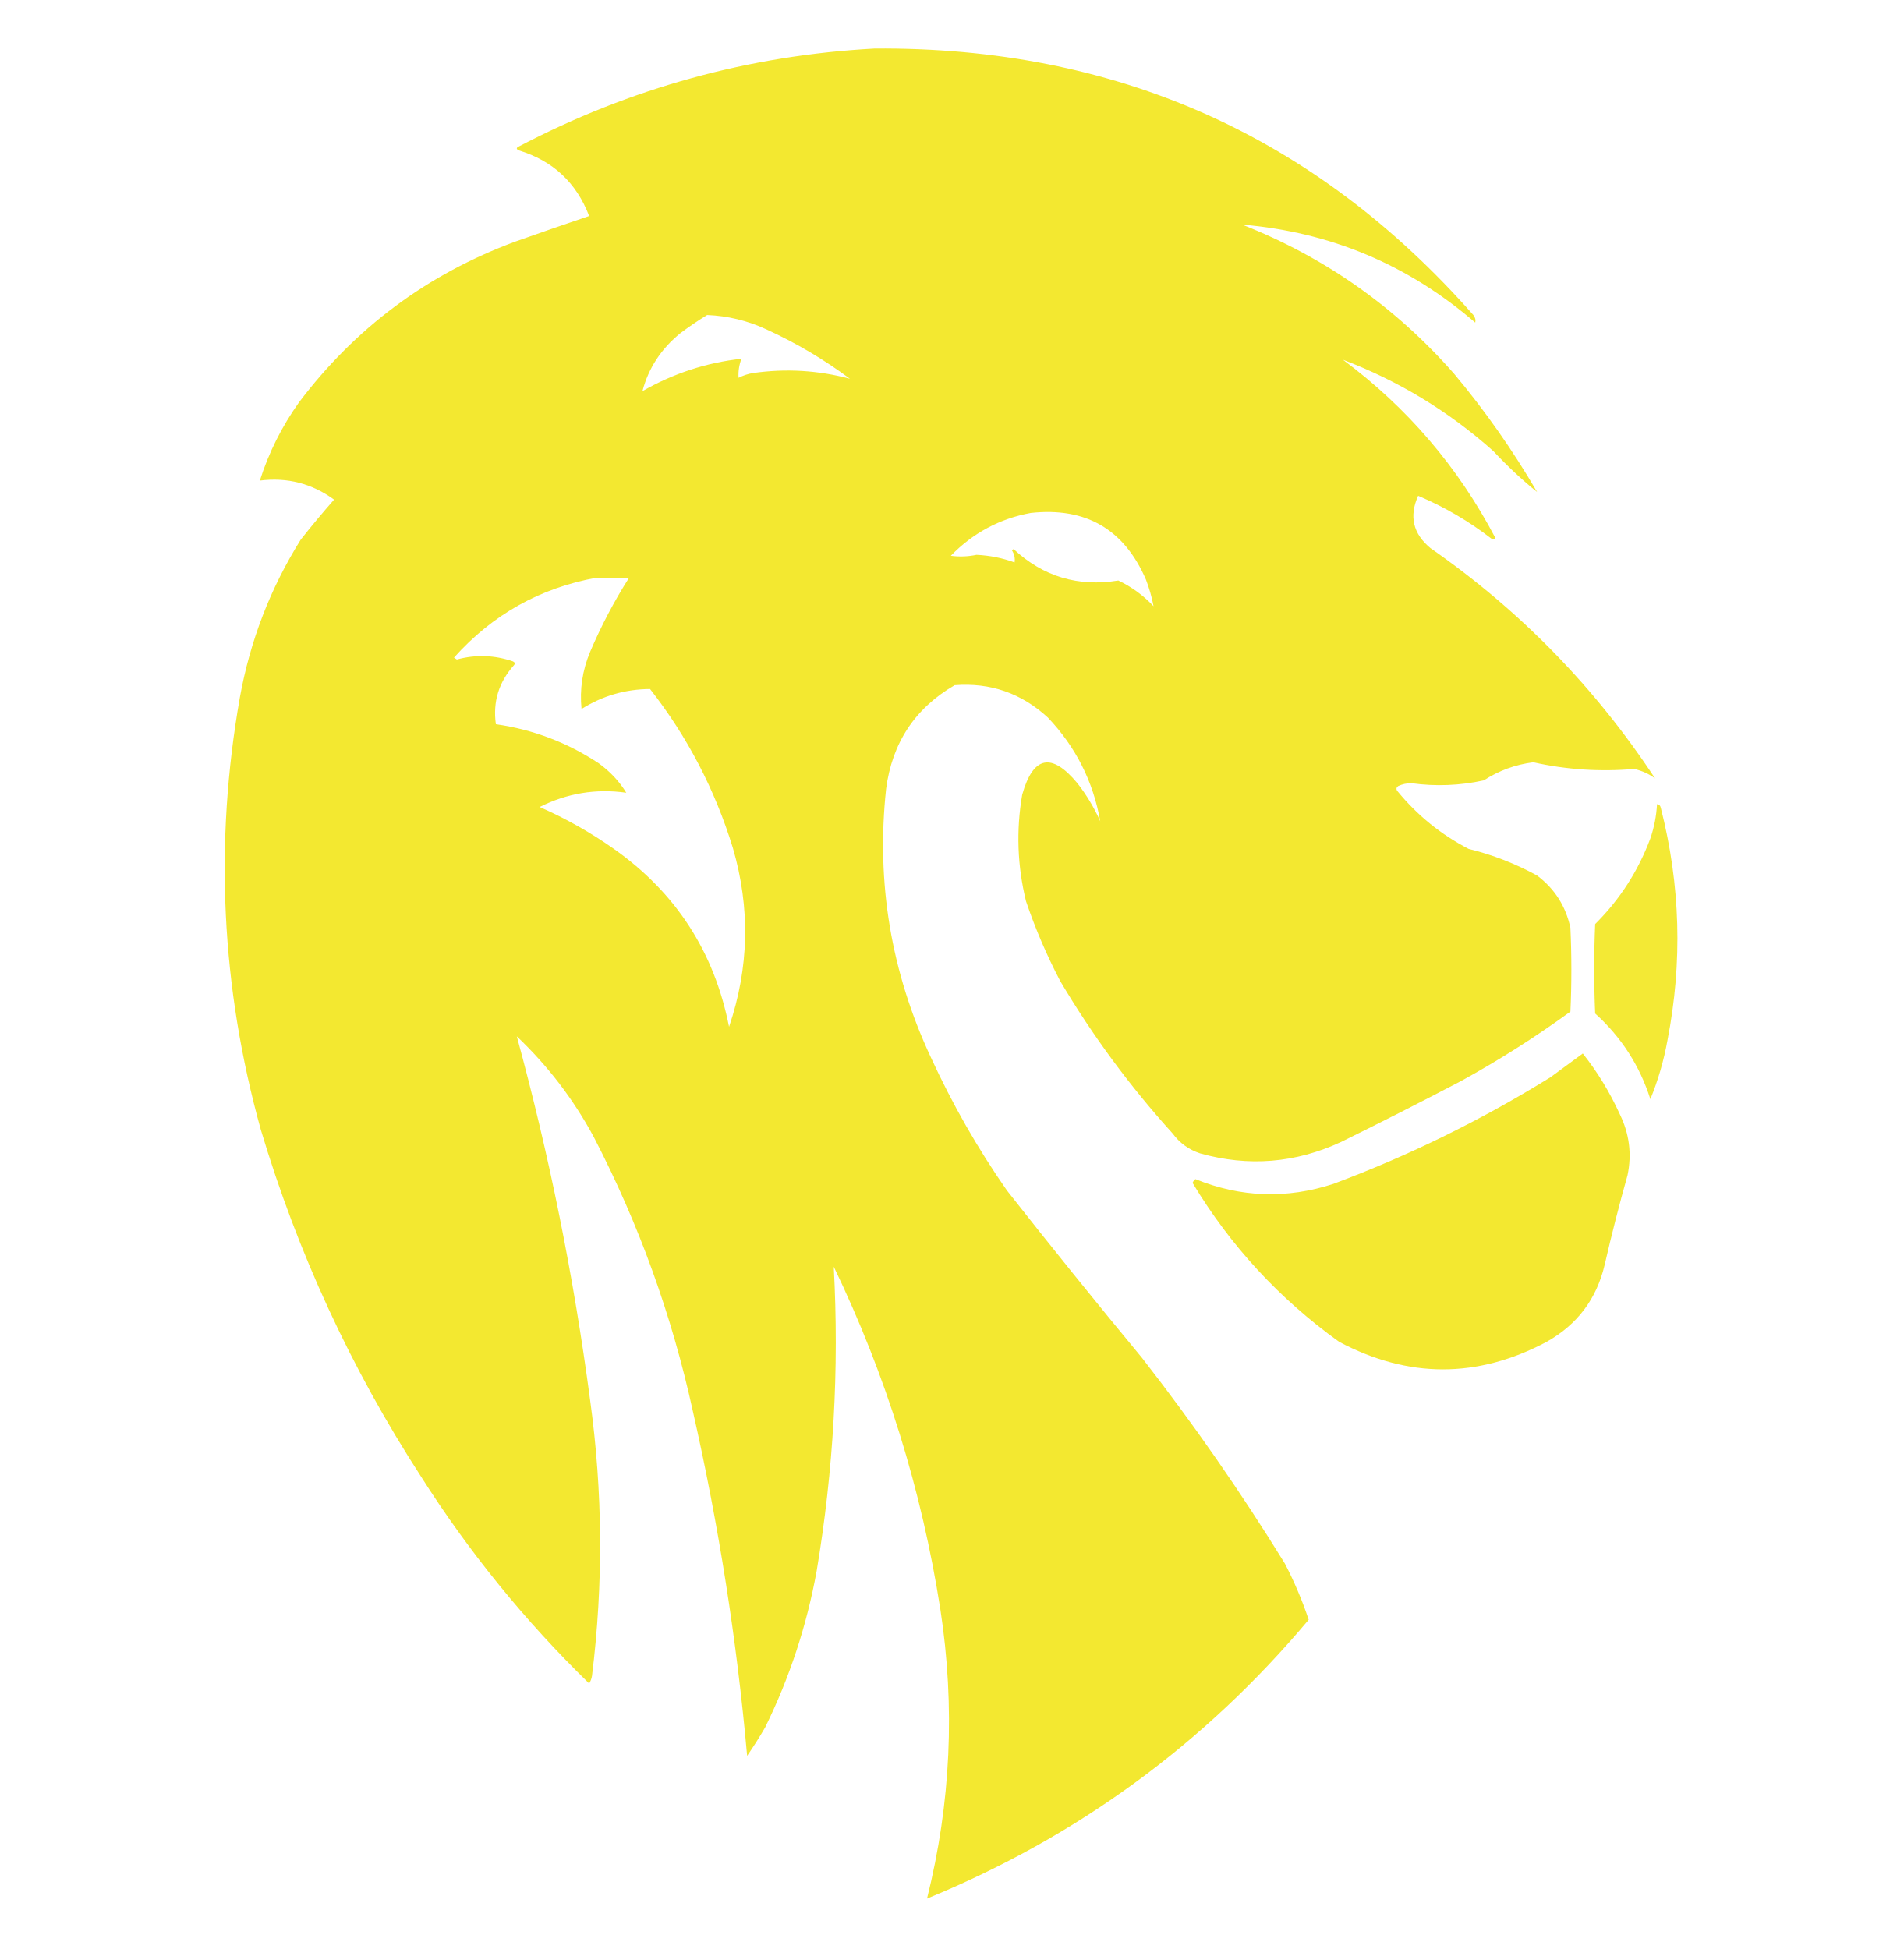
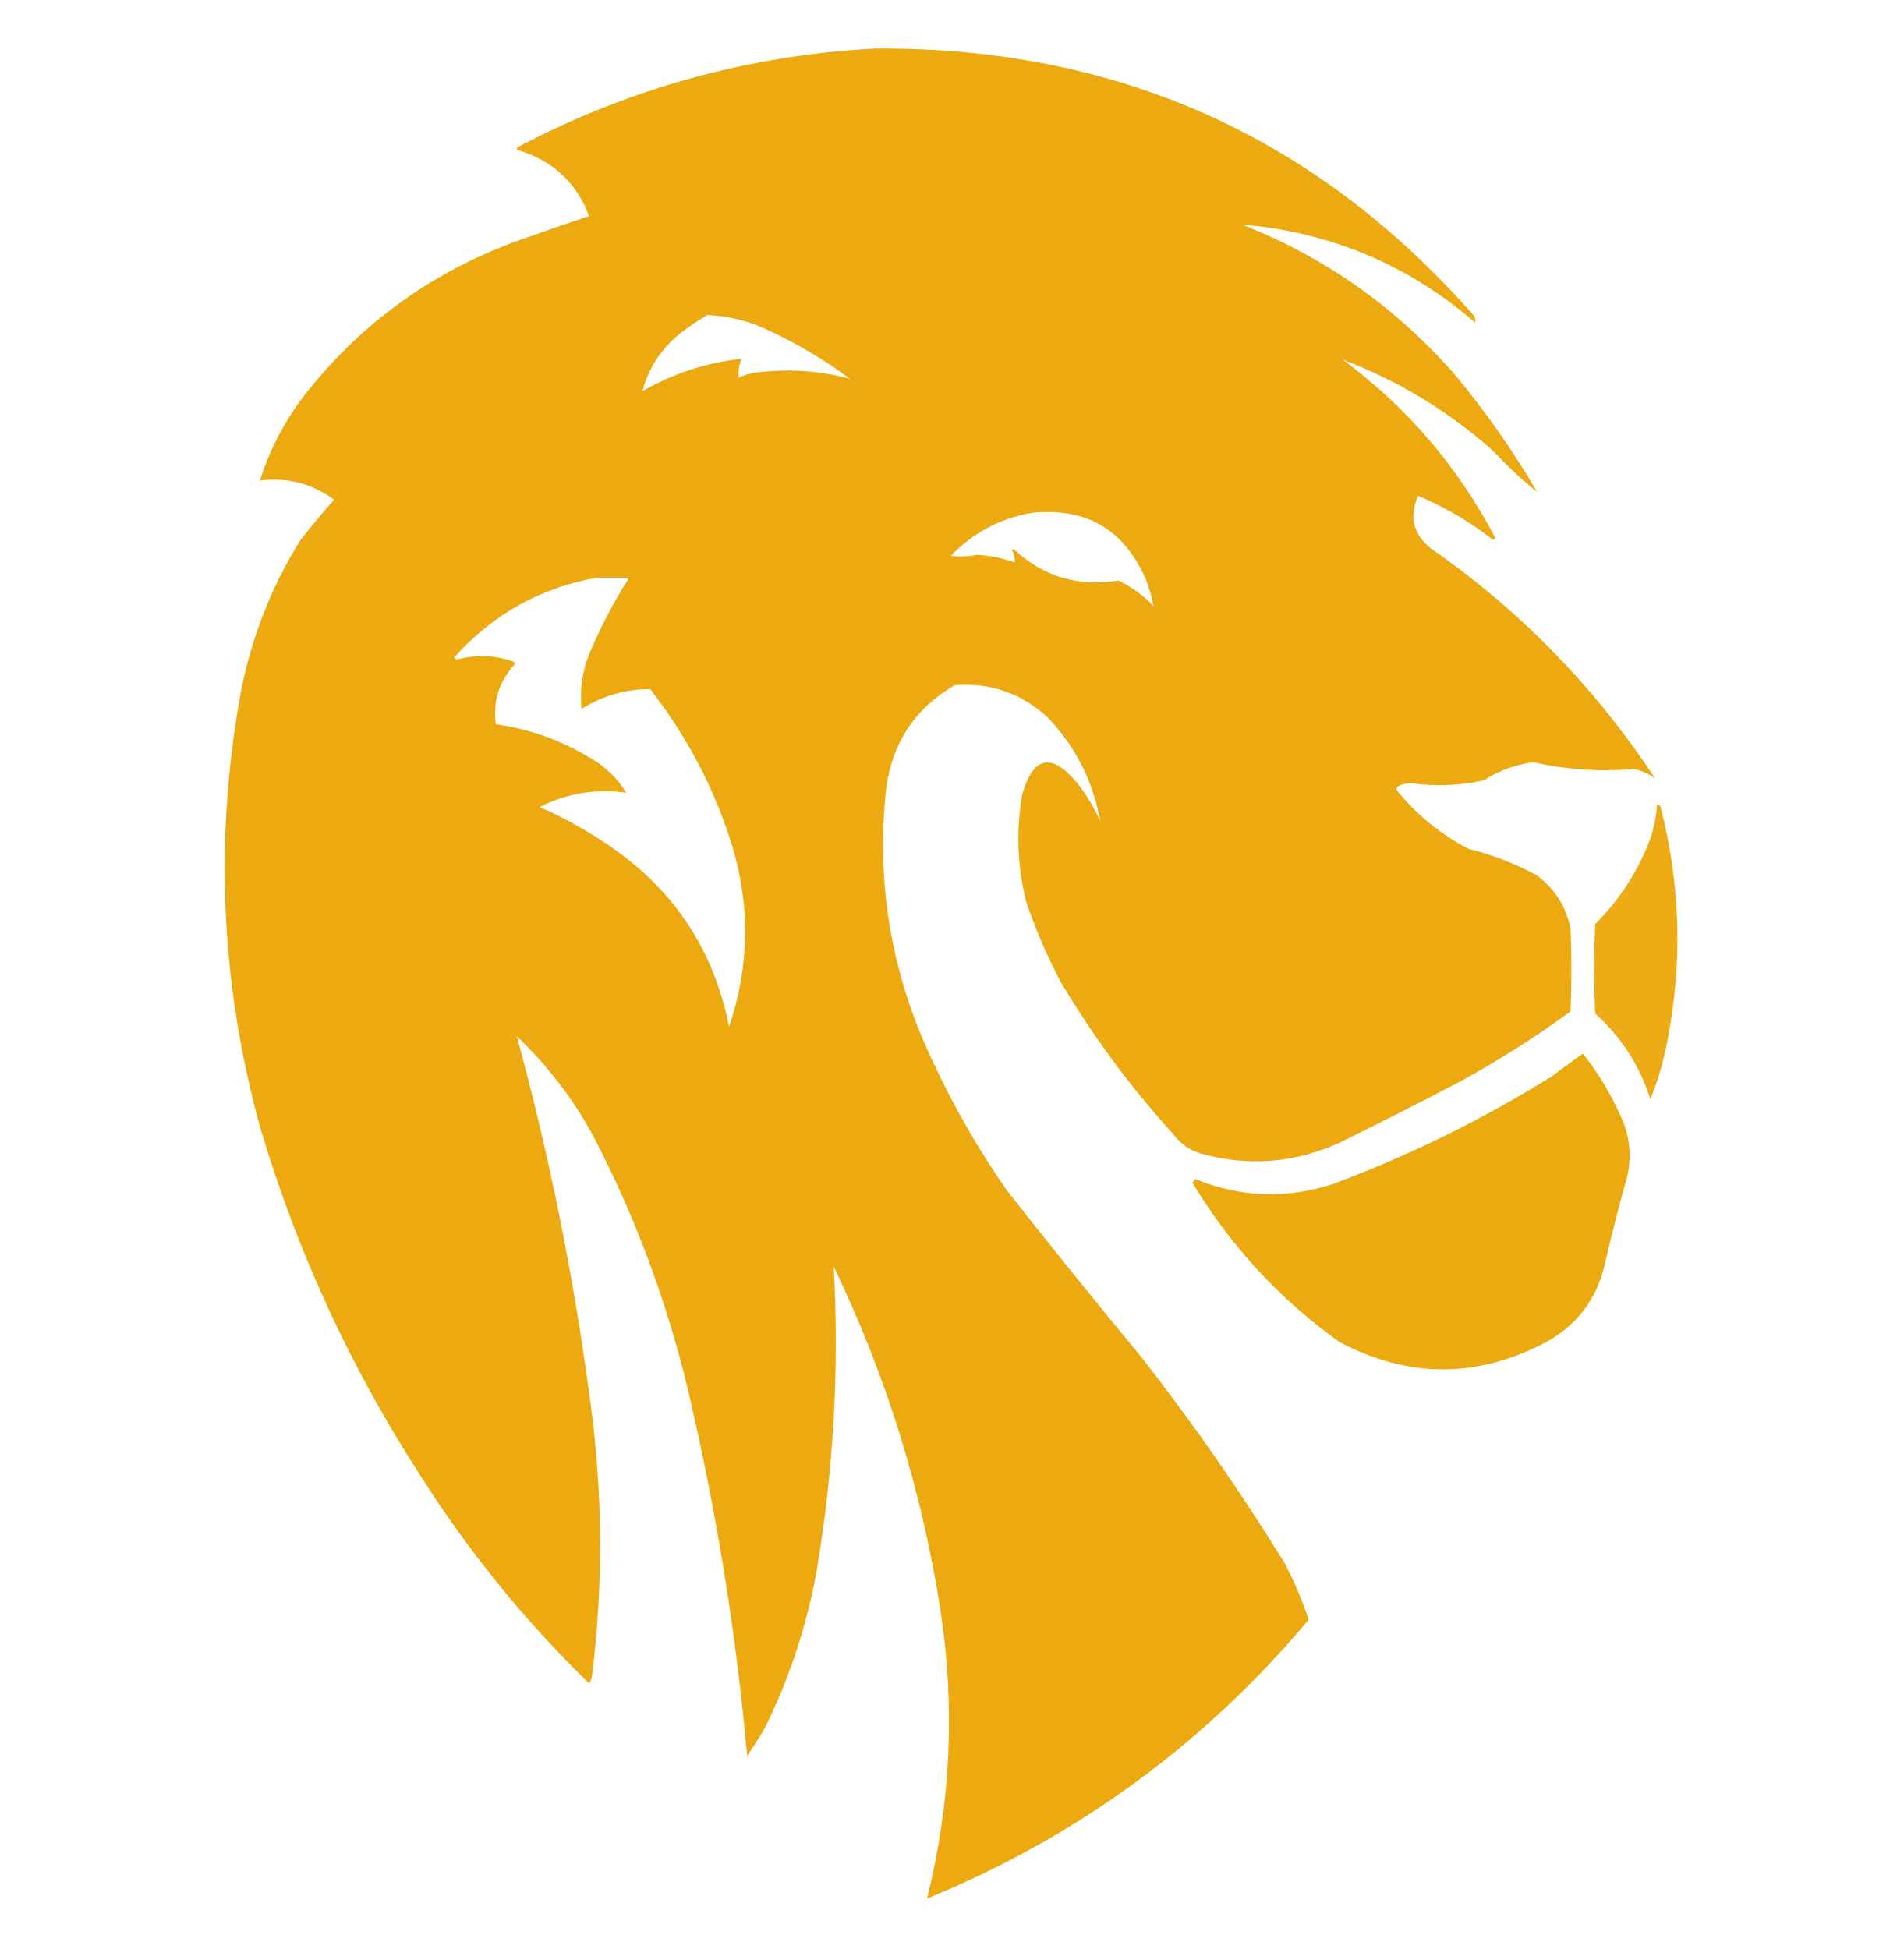
<svg xmlns="http://www.w3.org/2000/svg" version="1.1" width="1000px" height="1024px" style="shape-rendering:geometricPrecision; text-rendering:geometricPrecision; image-rendering:optimizeQuality; fill-rule:evenodd; clip-rule:evenodd">
  <g>
-     <path style="opacity:0.992" fill="#f3e82e" d="M 459.5,25.5 C 586.049,24.546 690.882,71.212 774,165.5C 774.982,166.759 775.315,168.092 775,169.5C 739.81,139.098 698.976,121.931 652.5,118C 695.975,135.132 733.142,161.299 764,196.5C 780.251,215.921 794.751,236.588 807.5,258.5C 799.704,252.229 792.037,245.062 784.5,237C 761.112,216.14 734.779,200.14 705.5,189C 739.311,214.168 765.978,245.335 785.5,282.5C 784.998,283.521 784.332,283.688 783.5,283C 771.665,273.84 758.831,266.34 745,260.5C 740.165,271.275 742.332,280.441 751.5,288C 798.63,320.796 837.963,361.129 869.5,409C 866.374,406.64 862.707,404.973 858.5,404C 840.654,405.559 822.988,404.393 805.5,400.5C 796.13,401.683 787.463,404.849 779.5,410C 766.956,412.748 754.289,413.248 741.5,411.5C 739.035,411.478 736.702,411.978 734.5,413C 733.549,413.718 733.383,414.551 734,415.5C 744.421,428.257 756.921,438.424 771.5,446C 784.152,449.104 796.152,453.771 807.5,460C 816.73,466.951 822.564,476.118 825,487.5C 825.667,502.167 825.667,516.833 825,531.5C 806.635,544.852 787.469,557.018 767.5,568C 746.656,578.922 725.656,589.589 704.5,600C 680.554,611.106 655.887,613.106 630.5,606C 624.548,604.048 619.715,600.548 616,595.5C 593.632,570.803 573.966,544.136 557,515.5C 549.898,501.964 543.898,487.964 539,473.5C 534.452,454.94 533.785,436.273 537,417.5C 542.756,397.152 552.423,395.152 566,411.5C 570.795,417.642 574.795,424.309 578,431.5C 574.296,410.593 565.13,392.426 550.5,377C 536.565,364.189 520.232,358.523 501.5,360C 480.667,372.123 468.667,390.29 465.5,414.5C 460.232,463.663 468.065,510.663 489,555.5C 500.31,580.136 513.643,603.469 529,625.5C 552.287,655.123 575.954,684.456 600,713.5C 626.972,748.105 651.972,784.105 675,821.5C 679.953,831.035 684.12,840.868 687.5,851C 632.696,916.317 565.863,965.15 487,997.5C 499.526,947.417 501.859,896.75 494,845.5C 484.179,782.707 465.513,722.707 438,665.5C 440.907,719.17 437.907,772.504 429,825.5C 423.797,854.109 414.797,881.442 402,907.5C 399.031,912.634 395.864,917.634 392.5,922.5C 387.052,861.53 377.552,801.197 364,741.5C 352.992,691.135 335.658,643.135 312,597.5C 301.344,577.675 287.844,560.009 271.5,544.5C 288.562,606.976 301.396,670.643 310,735.5C 316.658,783.812 316.991,832.145 311,880.5C 310.781,881.938 310.281,883.271 309.5,884.5C 275.674,851.525 246.174,815.191 221,775.5C 184.381,718.922 156.381,658.255 137,593.5C 116.189,518.649 112.522,442.982 126,366.5C 131.371,336.708 142.038,309.041 158,283.5C 163.645,276.354 169.478,269.354 175.5,262.5C 163.843,254.002 150.843,250.669 136.5,252.5C 141.208,237.751 148.041,224.084 157,211.5C 186.523,172.329 224.356,144.162 270.5,127C 283.518,122.384 296.518,117.884 309.5,113.5C 302.806,95.973 290.473,84.473 272.5,79C 271.167,78.333 271.167,77.667 272.5,77C 331.219,46.24 393.553,29.073 459.5,25.5 Z M 371.5,165.5 C 382.315,165.954 392.648,168.454 402.5,173C 418.156,180.155 432.822,188.821 446.5,199C 429.785,194.521 412.785,193.521 395.5,196C 392.851,196.452 390.351,197.286 388,198.5C 387.779,195.096 388.279,191.762 389.5,188.5C 371.147,190.505 353.814,196.172 337.5,205.5C 340.666,193.409 347.333,183.242 357.5,175C 362.071,171.579 366.737,168.412 371.5,165.5 Z M 541.5,269.5 C 570.354,266.339 590.521,278.005 602,304.5C 603.776,309.148 605.11,313.815 606,318.5C 600.674,312.84 594.508,308.34 587.5,305C 566.387,308.46 548.053,302.96 532.5,288.5C 532.167,288.667 531.833,288.833 531.5,289C 532.842,291.015 533.342,293.182 533,295.5C 526.579,293.153 519.912,291.82 513,291.5C 508.52,292.432 504.02,292.599 499.5,292C 511.148,280.011 525.148,272.511 541.5,269.5 Z M 313.5,303.5 C 319.167,303.5 324.833,303.5 330.5,303.5C 322.678,315.803 315.845,328.803 310,342.5C 305.961,352.181 304.461,362.181 305.5,372.5C 316.475,365.588 328.475,362.088 341.5,362C 361.099,387.025 375.599,414.859 385,445.5C 394.226,477.071 393.559,508.404 383,539.5C 375.267,500.181 355.101,469.014 322.5,446C 310.278,437.386 297.278,430.053 283.5,424C 297.937,416.748 313.104,414.248 329,416.5C 325.357,410.513 320.524,405.347 314.5,401C 298.078,390.135 280.078,383.302 260.5,380.5C 258.86,368.736 262.026,358.403 270,349.5C 270.688,348.668 270.521,348.002 269.5,347.5C 259.759,344.142 249.926,343.809 240,346.5C 239.5,346.167 239,345.833 238.5,345.5C 258.741,322.882 283.741,308.882 313.5,303.5 Z" />
+     <path style="opacity:0.992" fill="#eca90e" d="M 459.5,25.5 C 586.049,24.546 690.882,71.212 774,165.5C 774.982,166.759 775.315,168.092 775,169.5C 739.81,139.098 698.976,121.931 652.5,118C 695.975,135.132 733.142,161.299 764,196.5C 780.251,215.921 794.751,236.588 807.5,258.5C 799.704,252.229 792.037,245.062 784.5,237C 761.112,216.14 734.779,200.14 705.5,189C 739.311,214.168 765.978,245.335 785.5,282.5C 784.998,283.521 784.332,283.688 783.5,283C 771.665,273.84 758.831,266.34 745,260.5C 740.165,271.275 742.332,280.441 751.5,288C 798.63,320.796 837.963,361.129 869.5,409C 866.374,406.64 862.707,404.973 858.5,404C 840.654,405.559 822.988,404.393 805.5,400.5C 796.13,401.683 787.463,404.849 779.5,410C 766.956,412.748 754.289,413.248 741.5,411.5C 739.035,411.478 736.702,411.978 734.5,413C 733.549,413.718 733.383,414.551 734,415.5C 744.421,428.257 756.921,438.424 771.5,446C 784.152,449.104 796.152,453.771 807.5,460C 816.73,466.951 822.564,476.118 825,487.5C 825.667,502.167 825.667,516.833 825,531.5C 806.635,544.852 787.469,557.018 767.5,568C 746.656,578.922 725.656,589.589 704.5,600C 680.554,611.106 655.887,613.106 630.5,606C 624.548,604.048 619.715,600.548 616,595.5C 593.632,570.803 573.966,544.136 557,515.5C 549.898,501.964 543.898,487.964 539,473.5C 534.452,454.94 533.785,436.273 537,417.5C 542.756,397.152 552.423,395.152 566,411.5C 570.795,417.642 574.795,424.309 578,431.5C 574.296,410.593 565.13,392.426 550.5,377C 536.565,364.189 520.232,358.523 501.5,360C 480.667,372.123 468.667,390.29 465.5,414.5C 460.232,463.663 468.065,510.663 489,555.5C 500.31,580.136 513.643,603.469 529,625.5C 552.287,655.123 575.954,684.456 600,713.5C 626.972,748.105 651.972,784.105 675,821.5C 679.953,831.035 684.12,840.868 687.5,851C 632.696,916.317 565.863,965.15 487,997.5C 499.526,947.417 501.859,896.75 494,845.5C 484.179,782.707 465.513,722.707 438,665.5C 440.907,719.17 437.907,772.504 429,825.5C 423.797,854.109 414.797,881.442 402,907.5C 399.031,912.634 395.864,917.634 392.5,922.5C 387.052,861.53 377.552,801.197 364,741.5C 352.992,691.135 335.658,643.135 312,597.5C 301.344,577.675 287.844,560.009 271.5,544.5C 288.562,606.976 301.396,670.643 310,735.5C 316.658,783.812 316.991,832.145 311,880.5C 310.781,881.938 310.281,883.271 309.5,884.5C 275.674,851.525 246.174,815.191 221,775.5C 184.381,718.922 156.381,658.255 137,593.5C 116.189,518.649 112.522,442.982 126,366.5C 131.371,336.708 142.038,309.041 158,283.5C 163.645,276.354 169.478,269.354 175.5,262.5C 163.843,254.002 150.843,250.669 136.5,252.5C 141.208,237.751 148.041,224.084 157,211.5C 186.523,172.329 224.356,144.162 270.5,127C 283.518,122.384 296.518,117.884 309.5,113.5C 302.806,95.973 290.473,84.473 272.5,79C 271.167,78.333 271.167,77.667 272.5,77C 331.219,46.24 393.553,29.073 459.5,25.5 Z M 371.5,165.5 C 382.315,165.954 392.648,168.454 402.5,173C 418.156,180.155 432.822,188.821 446.5,199C 429.785,194.521 412.785,193.521 395.5,196C 392.851,196.452 390.351,197.286 388,198.5C 387.779,195.096 388.279,191.762 389.5,188.5C 371.147,190.505 353.814,196.172 337.5,205.5C 340.666,193.409 347.333,183.242 357.5,175C 362.071,171.579 366.737,168.412 371.5,165.5 Z M 541.5,269.5 C 570.354,266.339 590.521,278.005 602,304.5C 603.776,309.148 605.11,313.815 606,318.5C 600.674,312.84 594.508,308.34 587.5,305C 566.387,308.46 548.053,302.96 532.5,288.5C 532.167,288.667 531.833,288.833 531.5,289C 532.842,291.015 533.342,293.182 533,295.5C 526.579,293.153 519.912,291.82 513,291.5C 508.52,292.432 504.02,292.599 499.5,292C 511.148,280.011 525.148,272.511 541.5,269.5 Z M 313.5,303.5 C 319.167,303.5 324.833,303.5 330.5,303.5C 322.678,315.803 315.845,328.803 310,342.5C 305.961,352.181 304.461,362.181 305.5,372.5C 316.475,365.588 328.475,362.088 341.5,362C 361.099,387.025 375.599,414.859 385,445.5C 394.226,477.071 393.559,508.404 383,539.5C 375.267,500.181 355.101,469.014 322.5,446C 310.278,437.386 297.278,430.053 283.5,424C 297.937,416.748 313.104,414.248 329,416.5C 325.357,410.513 320.524,405.347 314.5,401C 298.078,390.135 280.078,383.302 260.5,380.5C 258.86,368.736 262.026,358.403 270,349.5C 270.688,348.668 270.521,348.002 269.5,347.5C 259.759,344.142 249.926,343.809 240,346.5C 239.5,346.167 239,345.833 238.5,345.5C 258.741,322.882 283.741,308.882 313.5,303.5 Z" />
  </g>
  <g>
-     <path style="opacity:0.967" fill="#f3e82e" d="M 870.5,422.5 C 871.586,422.62 872.253,423.287 872.5,424.5C 882.8,464.907 883.967,505.574 876,546.5C 874.077,557.202 871.077,567.535 867,577.5C 861.408,559.902 851.742,544.902 838,532.5C 837.333,516.833 837.333,501.167 838,485.5C 850.932,472.644 860.599,457.644 867,440.5C 869.003,434.654 870.169,428.654 870.5,422.5 Z" />
+     <path style="opacity:0.967" fill="#eca90e" d="M 870.5,422.5 C 871.586,422.62 872.253,423.287 872.5,424.5C 882.8,464.907 883.967,505.574 876,546.5C 874.077,557.202 871.077,567.535 867,577.5C 861.408,559.902 851.742,544.902 838,532.5C 837.333,516.833 837.333,501.167 838,485.5C 850.932,472.644 860.599,457.644 867,440.5C 869.003,434.654 870.169,428.654 870.5,422.5 Z" />
  </g>
  <g>
-     <path style="opacity:0.986" fill="#f3e82e" d="M 831.5,553.5 C 839.204,563.205 845.704,573.872 851,585.5C 855.983,595.74 857.317,606.407 855,617.5C 850.62,633.065 846.62,648.732 843,664.5C 838.762,682.48 828.596,695.98 812.5,705C 776.203,724.286 739.87,724.286 703.5,705C 672.043,682.381 646.376,654.548 626.5,621.5C 626.808,620.692 627.308,620.025 628,619.5C 651.792,629.172 675.958,630.006 700.5,622C 740.407,607.046 778.407,588.379 814.5,566C 820.234,561.812 825.901,557.646 831.5,553.5 Z" />
+     <path style="opacity:0.986" fill="#eca90e" d="M 831.5,553.5 C 839.204,563.205 845.704,573.872 851,585.5C 855.983,595.74 857.317,606.407 855,617.5C 850.62,633.065 846.62,648.732 843,664.5C 838.762,682.48 828.596,695.98 812.5,705C 776.203,724.286 739.87,724.286 703.5,705C 672.043,682.381 646.376,654.548 626.5,621.5C 626.808,620.692 627.308,620.025 628,619.5C 651.792,629.172 675.958,630.006 700.5,622C 740.407,607.046 778.407,588.379 814.5,566C 820.234,561.812 825.901,557.646 831.5,553.5 Z" />
  </g>
</svg>
